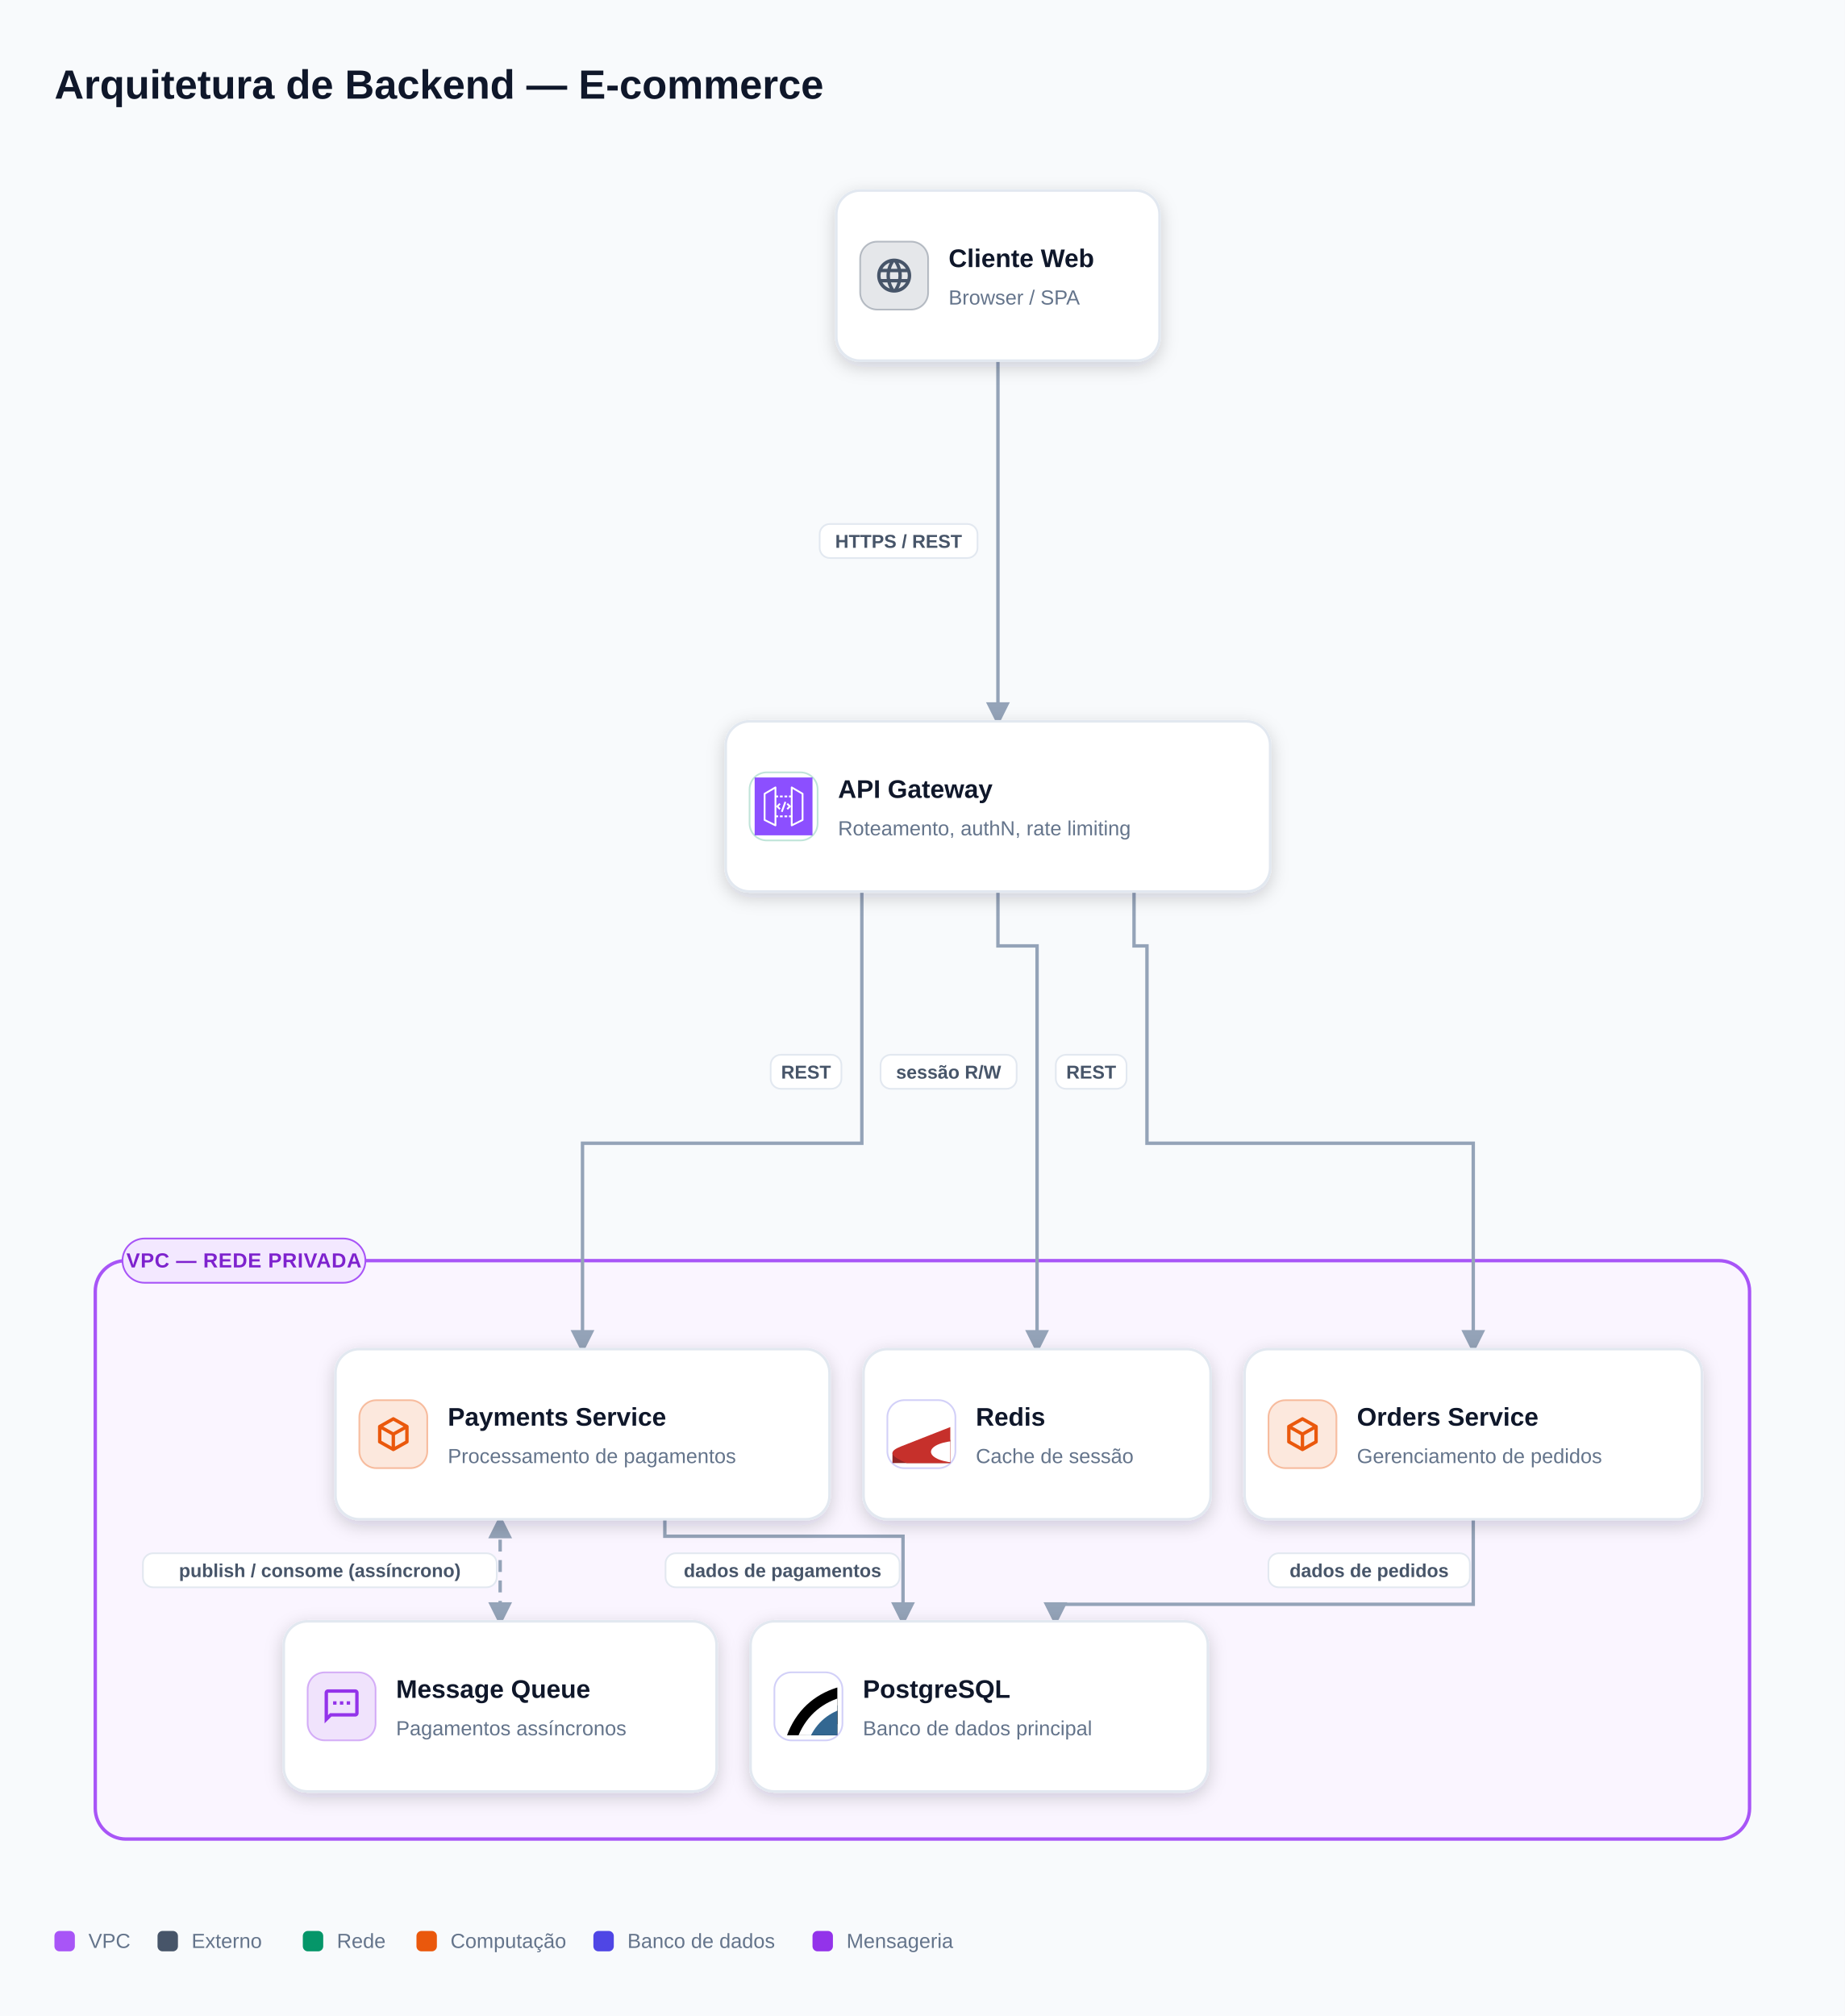
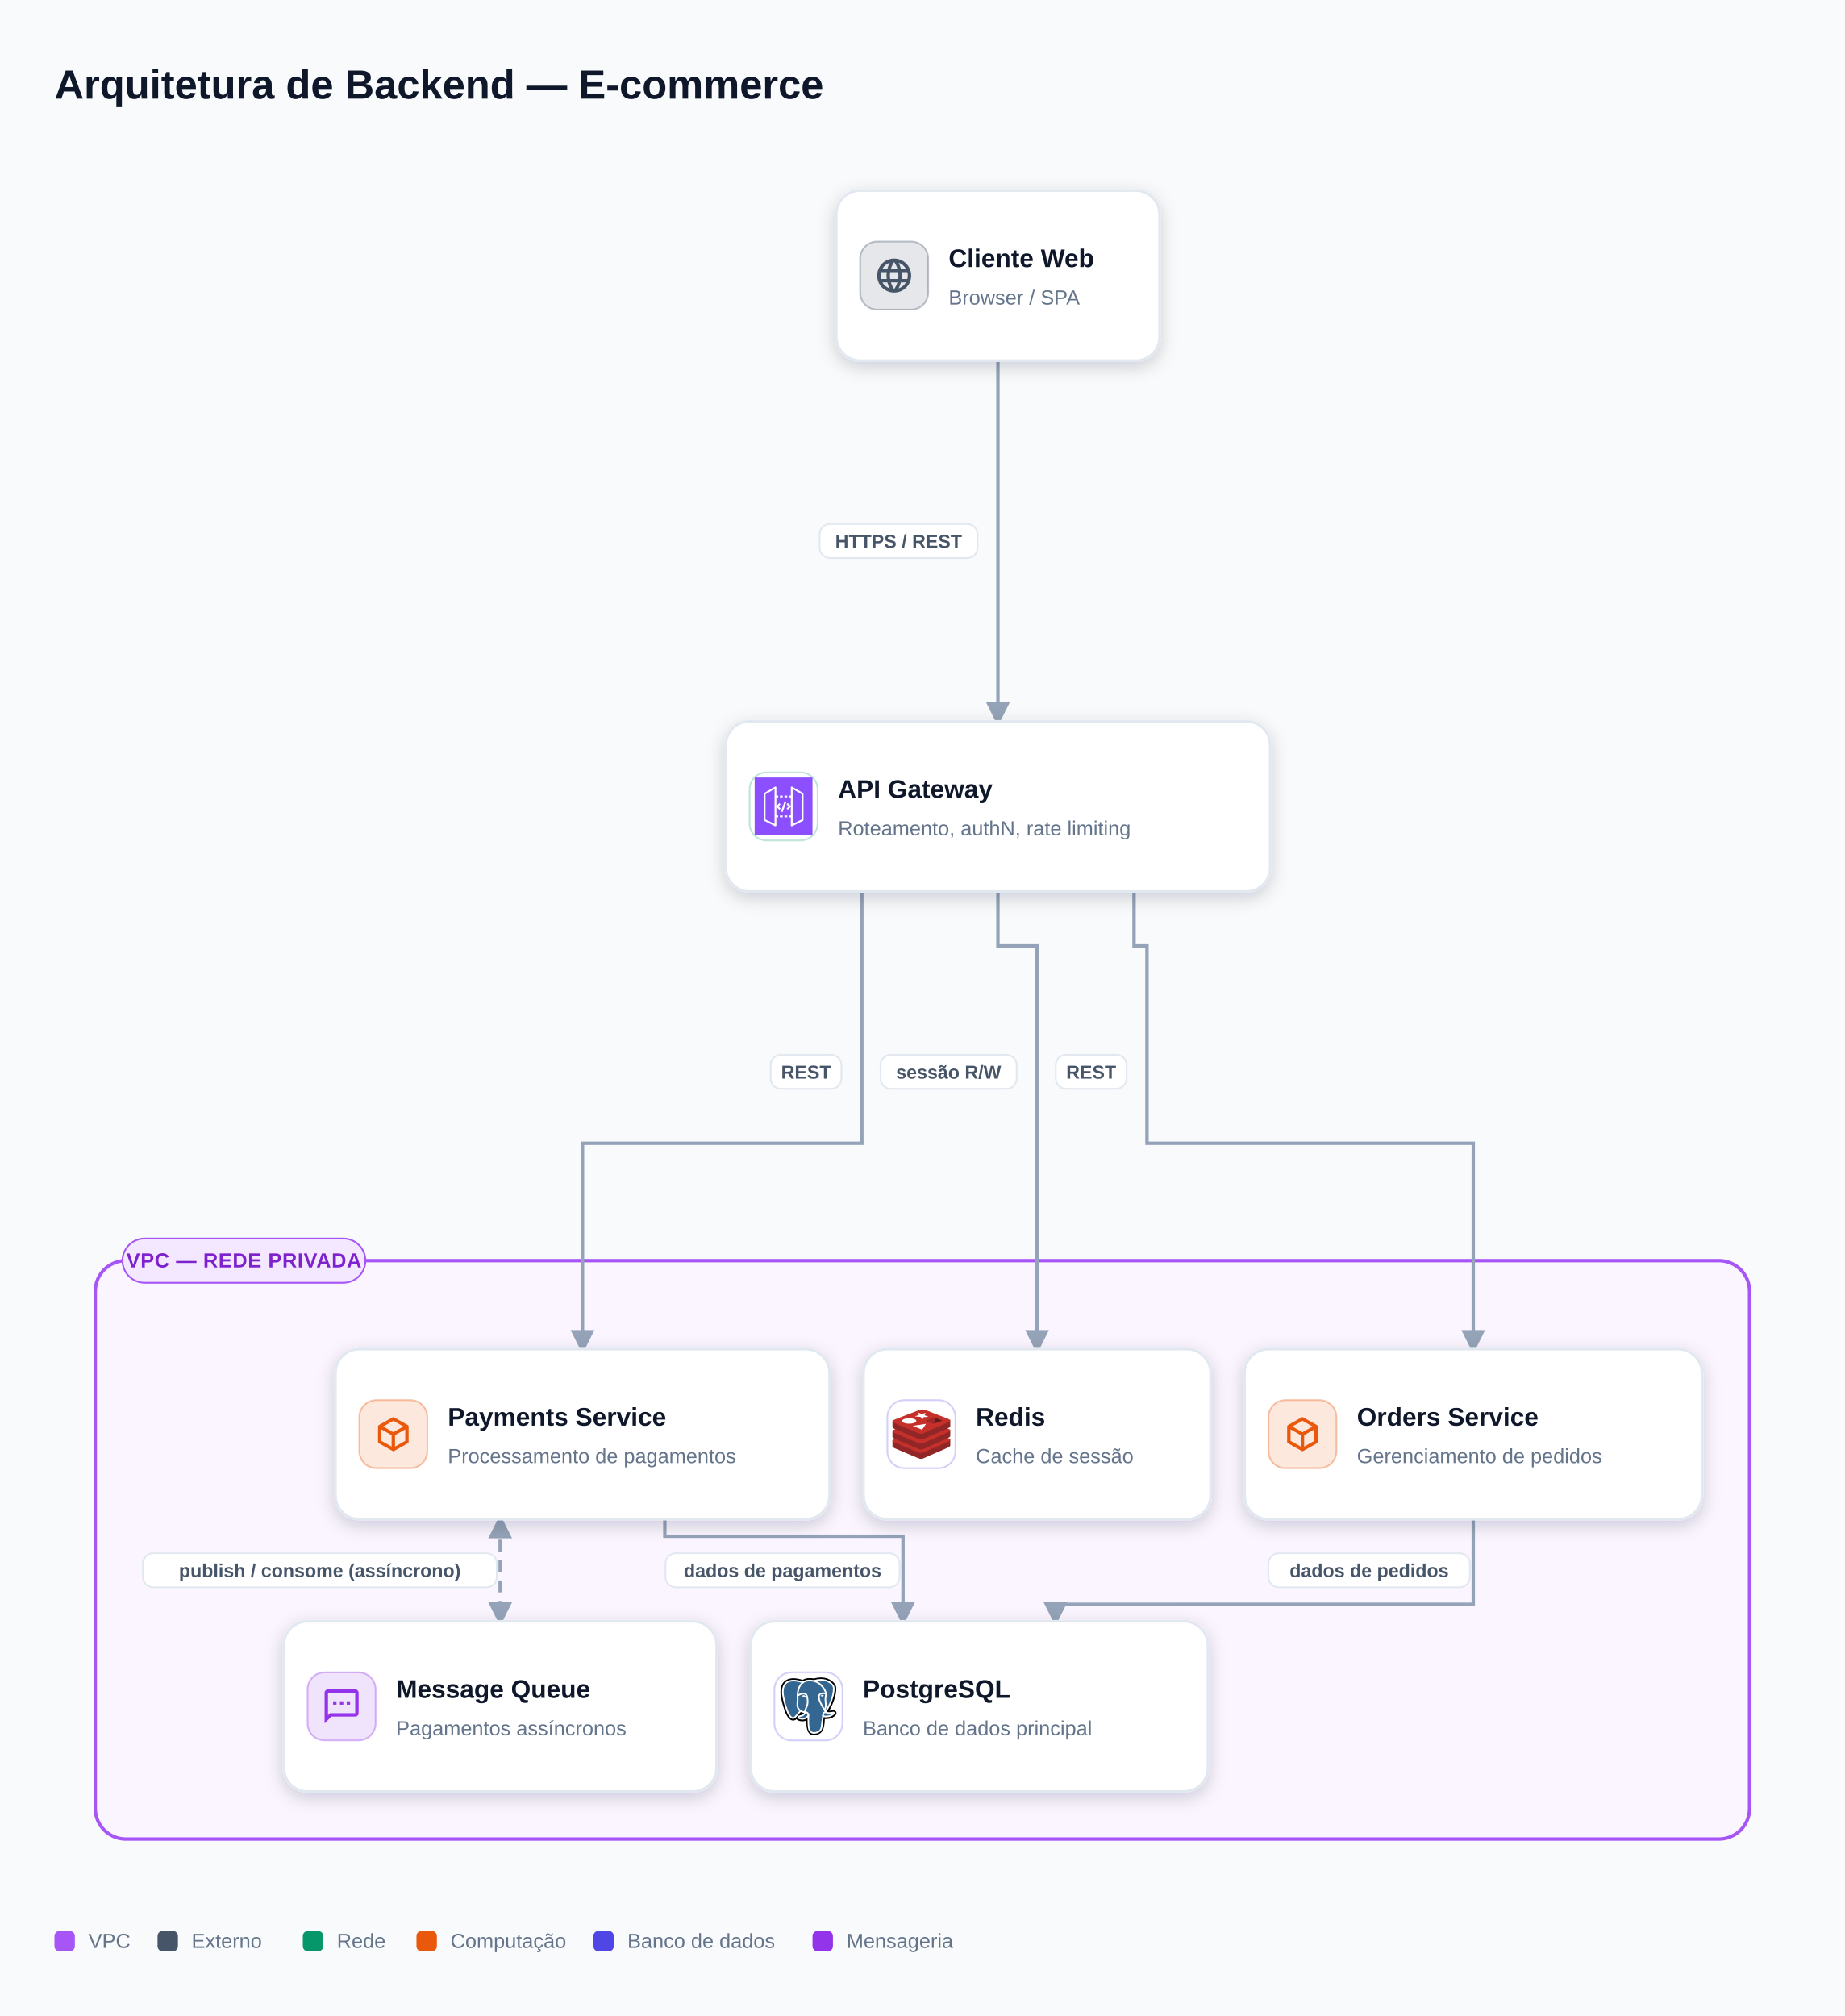
<svg xmlns="http://www.w3.org/2000/svg" width="1084.4" height="1185" viewBox="0 0 1084.4 1185">
  <defs>
    <filter id="card-shadow" x="-40%" y="-40%" width="180%" height="180%">
      <feDropShadow dx="0" dy="3" stdDeviation="5" flood-color="rgba(15, 23, 42, 0.18)" />
    </filter>
    <marker id="arrow-clean-light" viewBox="0 0 10 10" refX="8" refY="5" markerWidth="7" markerHeight="7" orient="auto-start-reverse">
      <path d="M0,0 L10,5 L0,10 z" fill="#94a3b8" />
    </marker>
  </defs>
  <rect x="0" y="0" width="1084.4" height="1185" fill="#f8fafc" />
  <text x="32" y="58" font-family="&quot;Segoe UI&quot;, &quot;Helvetica Neue&quot;, Arial, sans-serif" font-size="24" font-weight="700" fill="#0f172a">Arquitetura de Backend — E-commerce</text>
  <g transform="translate(32, 88)">
    <g>
      <rect x="24" y="653" width="972.4" height="340" rx="18" fill="#faf5ff" stroke="#a855f7" stroke-width="2" />
      <rect x="40" y="640" width="142.8" height="26" rx="13" fill="#f3e8ff" stroke="#a855f7" stroke-width="1" />
      <text x="111.4" y="657" font-family="&quot;Segoe UI&quot;, &quot;Helvetica Neue&quot;, Arial, sans-serif" font-size="12" font-weight="700" letter-spacing="0.3" text-anchor="middle" fill="#7e22ce">VPC — REDE PRIVADA</text>
    </g>
    <path d="M554.6,124 L554.6,336" fill="none" stroke="#94a3b8" stroke-width="2" marker-end="url(#arrow-clean-light)" />
    <g>
      <rect x="449.8" y="220" width="92.8" height="20" rx="6" fill="#ffffff" stroke="#e2e8f0" stroke-width="1" />
      <text x="496.2" y="234" font-family="&quot;Segoe UI&quot;, &quot;Helvetica Neue&quot;, Arial, sans-serif" font-size="11" font-weight="600" text-anchor="middle" fill="#475569">HTTPS / REST</text>
    </g>
    <path d="M634.6,436 L634.6,468 L642.2,468 L642.2,584 L834,584 L834,705" fill="none" stroke="#94a3b8" stroke-width="2" marker-end="url(#arrow-clean-light)" />
    <g>
      <rect x="588.6" y="532" width="41.6" height="20" rx="6" fill="#ffffff" stroke="#e2e8f0" stroke-width="1" />
      <text x="609.4" y="546" font-family="&quot;Segoe UI&quot;, &quot;Helvetica Neue&quot;, Arial, sans-serif" font-size="11" font-weight="600" text-anchor="middle" fill="#475569">REST</text>
    </g>
    <path d="M474.6,436 L474.6,584 L310.4,584 L310.4,705" fill="none" stroke="#94a3b8" stroke-width="2" marker-end="url(#arrow-clean-light)" />
    <g>
      <rect x="421" y="532" width="41.6" height="20" rx="6" fill="#ffffff" stroke="#e2e8f0" stroke-width="1" />
      <text x="441.8" y="546" font-family="&quot;Segoe UI&quot;, &quot;Helvetica Neue&quot;, Arial, sans-serif" font-size="11" font-weight="600" text-anchor="middle" fill="#475569">REST</text>
    </g>
    <path d="M554.6,436 L554.6,468 L577.6,468 L577.6,705" fill="none" stroke="#94a3b8" stroke-width="2" marker-end="url(#arrow-clean-light)" />
    <g>
      <rect x="485.6" y="532" width="80" height="20" rx="6" fill="#ffffff" stroke="#e2e8f0" stroke-width="1" />
      <text x="525.6" y="546" font-family="&quot;Segoe UI&quot;, &quot;Helvetica Neue&quot;, Arial, sans-serif" font-size="11" font-weight="600" text-anchor="middle" fill="#475569">sessão R/W</text>
    </g>
    <path d="M834,805 L834,855 L588.4,855 L588.4,865" fill="none" stroke="#94a3b8" stroke-width="2" marker-end="url(#arrow-clean-light)" />
    <g>
      <rect x="713.6" y="825" width="118.4" height="20" rx="6" fill="#ffffff" stroke="#e2e8f0" stroke-width="1" />
      <text x="772.8" y="839" font-family="&quot;Segoe UI&quot;, &quot;Helvetica Neue&quot;, Arial, sans-serif" font-size="11" font-weight="600" text-anchor="middle" fill="#475569">dados de pedidos</text>
    </g>
    <path d="M358.8,805 L358.8,815 L498.8,815 L498.8,865" fill="none" stroke="#94a3b8" stroke-width="2" marker-end="url(#arrow-clean-light)" />
    <g>
      <rect x="359.2" y="825" width="137.6" height="20" rx="6" fill="#ffffff" stroke="#e2e8f0" stroke-width="1" />
      <text x="428" y="839" font-family="&quot;Segoe UI&quot;, &quot;Helvetica Neue&quot;, Arial, sans-serif" font-size="11" font-weight="600" text-anchor="middle" fill="#475569">dados de pagamentos</text>
    </g>
    <path d="M262,805 L262,865" fill="none" stroke="#94a3b8" stroke-width="2" stroke-dasharray="7 5" marker-end="url(#arrow-clean-light)" marker-start="url(#arrow-clean-light)" />
    <g>
      <rect x="52" y="825" width="208" height="20" rx="6" fill="#ffffff" stroke="#e2e8f0" stroke-width="1" />
      <text x="156" y="839" font-family="&quot;Segoe UI&quot;, &quot;Helvetica Neue&quot;, Arial, sans-serif" font-size="11" font-weight="600" text-anchor="middle" fill="#475569">publish / consome (assíncrono)</text>
    </g>
    <g transform="translate(459.6, 24)">
      <rect x="0" y="0" width="190" height="100" rx="14" fill="#ffffff" stroke="#e2e8f0" stroke-width="1.5" filter="url(#card-shadow)" />
      <rect x="14" y="30" width="40" height="40" rx="10" fill="#475569" fill-opacity="0.14" stroke="#475569" stroke-opacity="0.35" />
      <svg x="22" y="38" width="24" height="24" viewBox="0 0 24 24">
        <path fill="#475569" d="M16.36 14c.08-.66.14-1.32.14-2s-.06-1.34-.14-2h3.38c.16.64.26 1.31.26 2s-.1 1.36-.26 2m-5.15 5.56c.6-1.11 1.06-2.31 1.38-3.56h2.95a8.03 8.03 0 0 1-4.33 3.56M14.34 14H9.66c-.1-.66-.16-1.32-.16-2s.06-1.35.16-2h4.68c.09.65.16 1.32.16 2s-.07 1.34-.16 2M12 19.96c-.83-1.2-1.5-2.53-1.91-3.96h3.82c-.41 1.43-1.08 2.76-1.91 3.96M8 8H5.08A7.92 7.92 0 0 1 9.4 4.44C8.8 5.55 8.35 6.75 8 8m-2.92 8H8c.35 1.25.8 2.45 1.4 3.56A8 8 0 0 1 5.08 16m-.82-2C4.1 13.36 4 12.69 4 12s.1-1.36.26-2h3.38c-.08.66-.14 1.32-.14 2s.06 1.34.14 2M12 4.03c.83 1.2 1.5 2.54 1.91 3.97h-3.82c.41-1.43 1.08-2.77 1.91-3.97M18.92 8h-2.95a15.7 15.7 0 0 0-1.38-3.56c1.84.63 3.37 1.9 4.33 3.56M12 2C6.47 2 2 6.5 2 12a10 10 0 0 0 10 10a10 10 0 0 0 10-10A10 10 0 0 0 12 2" />
      </svg>
      <text x="66" y="45" font-family="&quot;Segoe UI&quot;, &quot;Helvetica Neue&quot;, Arial, sans-serif" font-size="15" font-weight="600" fill="#0f172a">Cliente Web</text>
      <text x="66" y="67" font-family="&quot;Segoe UI&quot;, &quot;Helvetica Neue&quot;, Arial, sans-serif" font-size="12" fill="#64748b">Browser / SPA</text>
    </g>
    <g transform="translate(394.6, 336)">
      <rect x="0" y="0" width="320" height="100" rx="14" fill="#ffffff" stroke="#e2e8f0" stroke-width="1.5" filter="url(#card-shadow)" />
      <clipPath id="clip-badge-gateway">
        <rect x="14" y="30" width="40" height="40" rx="10" />
      </clipPath>
      <rect x="14" y="30" width="40" height="40" rx="10" fill="#ffffff" />
      <g clip-path="url(#clip-badge-gateway)">
        <svg x="17" y="33" width="34" height="34" viewBox="0 0 64 64">
          <g id="Icon-Architecture/48/Arch_Amazon-API-Gateway_48">
            <g id="Icon-Architecture-BG/48/Networking-Content-Delivery">
              <rect id="Rectangle" width="64" height="64" fill="#8C4FFF" />
            </g>
            <g id="Icon-Service/48/Amazon-API-Gateway_48">
              <path id="Amazon-API-Gateway_Icon_48_Squid" fill-rule="evenodd" clip-rule="evenodd" d="M28 44H31V42H28V44ZM33 44H36V42H33V44ZM28 22H31V20H28V22ZM33 22H36V20H33V22ZM22 12.741L12 18.574V46.382L22 51.382V12.741ZM24 20H26V22H24V42H26V44H24V53C24 53.347 23.82 53.668 23.525 53.851C23.365 53.95 23.183 54 23 54C22.847 54 22.694 53.965 22.553 53.895L10.553 47.895C10.214 47.725 10 47.379 10 47V18C10 17.645 10.188 17.315 10.496 17.136L22.496 10.136C22.805 9.956 23.188 9.955 23.498 10.133C23.809 10.311 24 10.642 24 11V20ZM52 18.574L42 12.741V51.382L52 46.382V18.574ZM54 18V47C54 47.379 53.786 47.725 53.447 47.895L41.447 53.895C41.306 53.965 41.153 54 41 54C40.817 54 40.635 53.95 40.475 53.851C40.18 53.668 40 53.347 40 53V44H38V42H40V22H38V20H40V11C40 10.642 40.191 10.311 40.502 10.133C40.812 9.956 41.195 9.956 41.504 10.136L53.504 17.136C53.812 17.315 54 17.645 54 18ZM34.939 27.342L33.061 26.658L29.061 37.658L30.939 38.342L34.939 27.342ZM39.707 32.707C40.098 32.316 40.098 31.684 39.707 31.293L36.707 28.293L35.293 29.707L37.586 32L35.293 34.293L36.707 35.707L39.707 32.707ZM27.293 35.707L24.293 32.707C23.902 32.316 23.902 31.684 24.293 31.293L27.293 28.293L28.707 29.707L26.414 32L28.707 34.293L27.293 35.707Z" fill="white" />
            </g>
          </g>
        </svg>
      </g>
      <rect x="14" y="30" width="40" height="40" rx="10" fill="none" stroke="#059669" stroke-opacity="0.25" />
      <text x="66" y="45" font-family="&quot;Segoe UI&quot;, &quot;Helvetica Neue&quot;, Arial, sans-serif" font-size="15" font-weight="600" fill="#0f172a">API Gateway</text>
      <text x="66" y="67" font-family="&quot;Segoe UI&quot;, &quot;Helvetica Neue&quot;, Arial, sans-serif" font-size="12" fill="#64748b">Roteamento, authN, rate limiting</text>
    </g>
    <g transform="translate(699.6, 705)">
      <rect x="0" y="0" width="268.8" height="100" rx="14" fill="#ffffff" stroke="#e2e8f0" stroke-width="1.5" filter="url(#card-shadow)" />
      <rect x="14" y="30" width="40" height="40" rx="10" fill="#ea580c" fill-opacity="0.14" stroke="#ea580c" stroke-opacity="0.35" />
      <svg x="22" y="38" width="24" height="24" viewBox="0 0 24 24">
        <path fill="#ea580c" d="M21 16.5c0 .38-.21.71-.53.88l-7.9 4.44c-.16.12-.36.18-.57.18s-.41-.06-.57-.18l-7.9-4.44A.99.99 0 0 1 3 16.5v-9c0-.38.21-.71.53-.88l7.9-4.44c.16-.12.36-.18.57-.18s.41.06.57.18l7.9 4.44c.32.17.53.5.53.88zM12 4.15L6.04 7.5L12 10.85l5.96-3.35zM5 15.91l6 3.38v-6.71L5 9.21zm14 0v-6.7l-6 3.37v6.71z" />
      </svg>
      <text x="66" y="45" font-family="&quot;Segoe UI&quot;, &quot;Helvetica Neue&quot;, Arial, sans-serif" font-size="15" font-weight="600" fill="#0f172a">Orders Service</text>
      <text x="66" y="67" font-family="&quot;Segoe UI&quot;, &quot;Helvetica Neue&quot;, Arial, sans-serif" font-size="12" fill="#64748b">Gerenciamento de pedidos</text>
    </g>
    <g transform="translate(165.2, 705)">
      <rect x="0" y="0" width="290.4" height="100" rx="14" fill="#ffffff" stroke="#e2e8f0" stroke-width="1.5" filter="url(#card-shadow)" />
      <rect x="14" y="30" width="40" height="40" rx="10" fill="#ea580c" fill-opacity="0.14" stroke="#ea580c" stroke-opacity="0.35" />
      <svg x="22" y="38" width="24" height="24" viewBox="0 0 24 24">
        <path fill="#ea580c" d="M21 16.5c0 .38-.21.71-.53.88l-7.9 4.44c-.16.12-.36.18-.57.18s-.41-.06-.57-.18l-7.9-4.44A.99.99 0 0 1 3 16.5v-9c0-.38.21-.71.53-.88l7.9-4.44c.16-.12.36-.18.57-.18s.41.06.57.18l7.9 4.44c.32.17.53.5.53.88zM12 4.15L6.04 7.5L12 10.85l5.96-3.35zM5 15.91l6 3.38v-6.71L5 9.21zm14 0v-6.7l-6 3.37v6.71z" />
      </svg>
      <text x="66" y="45" font-family="&quot;Segoe UI&quot;, &quot;Helvetica Neue&quot;, Arial, sans-serif" font-size="15" font-weight="600" fill="#0f172a">Payments Service</text>
      <text x="66" y="67" font-family="&quot;Segoe UI&quot;, &quot;Helvetica Neue&quot;, Arial, sans-serif" font-size="12" fill="#64748b">Processamento de pagamentos</text>
    </g>
    <g transform="translate(475.6, 705)">
      <rect x="0" y="0" width="204" height="100" rx="14" fill="#ffffff" stroke="#e2e8f0" stroke-width="1.5" filter="url(#card-shadow)" />
      <clipPath id="clip-badge-redis">
        <rect x="14" y="30" width="40" height="40" rx="10" />
      </clipPath>
      <rect x="14" y="30" width="40" height="40" rx="10" fill="#ffffff" />
      <g clip-path="url(#clip-badge-redis)">
-         <svg x="17" y="33" width="34" height="34" viewBox="0 0 64 64">
+         <svg x="17" y="33" width="34" height="34" viewBox="0 0 256 220">
          <path d="M246 169c-13.7 7-84.5 36.2-99.5 44-15.1 7.9-23.5 7.8-35.4 2.1C99.2 209.4 24 179 10.3 172.5 3.6 169.3 0 166.5 0 164v-26s98-21.3 113.9-27c15.8-5.6 21.3-5.8 34.8-.9 13.4 5 94 19.5 107.3 24.3V160c0 2.5-3 5.3-10 9" fill="#912626" />
          <path d="M246 143.2c-13.7 7.1-84.5 36.2-99.5 44-15.1 8-23.5 7.9-35.4 2.2-11.9-5.7-87.2-36.1-100.8-42.6-13.5-6.5-13.8-11-.5-16.2 13.4-5.2 88.2-34.6 104-40.3 16-5.6 21.4-5.8 34.9-1 13.4 5 83.8 33 97.1 37.9 13.3 4.9 13.8 8.9.2 16" fill="#C6302B" />
          <path d="M246 127c-13.7 7.2-84.5 36.3-99.5 44.2-15.1 7.8-23.5 7.7-35.4 2-11.9-5.6-87.2-36-100.8-42.6-6.7-3.2-10.3-6-10.3-8.5V96.2s98-21.3 113.9-27c15.8-5.7 21.3-5.9 34.8-1 13.4 5 94 19.5 107.3 24.4V118c0 2.5-3 5.4-10 9" fill="#912626" />
          <path d="M246 101.4c-13.7 7-84.5 36.2-99.5 44-15.1 7.9-23.5 7.8-35.4 2.1C99.2 141.8 24 111.4 10.3 105c-13.5-6.5-13.8-11-.5-16.1C23.2 83.5 98 54 113.8 48.5c16-5.7 21.4-6 34.9-1 13.4 5 83.8 33 97.1 37.8 13.3 5 13.8 9 .2 16" fill="#C6302B" />
          <path d="M246 83.7c-13.7 7-84.5 36.2-99.5 44-15.1 7.9-23.5 7.8-35.4 2.1C99.2 124.1 24 93.7 10.3 87.2 3.6 84 0 81.2 0 78.7v-26s98-21.3 113.9-27c15.8-5.6 21.3-5.8 34.8-.9 13.4 5 94 19.5 107.3 24.4v25.5c0 2.5-3 5.3-10 9" fill="#912626" />
          <path d="M246 58c-13.7 7-84.5 36.1-99.5 44-15.1 7.9-23.5 7.8-35.4 2C99.2 98.5 24 68 10.3 61.6c-13.5-6.5-13.8-11-.5-16.2C23.2 40.1 98 10.7 113.8 5c16-5.6 21.4-5.8 34.9-.9 13.4 5 83.8 33 97.1 37.8 13.3 4.9 13.8 9 .2 16" fill="#C6302B" />
          <path d="m159.3 32.8-22 2.2-5 11.9-8-13.2L99 31.4l19-6.9-5.8-10.5 17.8 7 16.7-5.5-4.5 10.9 17 6.4M131 90.3l-41-17 58.8-9.1-17.8 26M74 39.3c17.5 0 31.5 5.5 31.5 12.2 0 6.8-14 12.2-31.4 12.2s-31.5-5.4-31.5-12.2c0-6.7 14.1-12.2 31.5-12.2" fill="#FFF" />
          <path d="M185.3 36 220 49.8l-34.8 13.7V36" fill="#621B1C" />
          <path d="M146.8 51.2 185.3 36v27.5l-3.8 1.5-34.7-13.8" fill="#9A2928" />
        </svg>
      </g>
      <rect x="14" y="30" width="40" height="40" rx="10" fill="none" stroke="#4f46e5" stroke-opacity="0.25" />
      <text x="66" y="45" font-family="&quot;Segoe UI&quot;, &quot;Helvetica Neue&quot;, Arial, sans-serif" font-size="15" font-weight="600" fill="#0f172a">Redis</text>
      <text x="66" y="67" font-family="&quot;Segoe UI&quot;, &quot;Helvetica Neue&quot;, Arial, sans-serif" font-size="12" fill="#64748b">Cache de sessão</text>
    </g>
    <g transform="translate(134.8, 865)">
      <rect x="0" y="0" width="254.4" height="100" rx="14" fill="#ffffff" stroke="#e2e8f0" stroke-width="1.5" filter="url(#card-shadow)" />
      <rect x="14" y="30" width="40" height="40" rx="10" fill="#9333ea" fill-opacity="0.14" stroke="#9333ea" stroke-opacity="0.35" />
      <svg x="22" y="38" width="24" height="24" viewBox="0 0 24 24">
        <path fill="#9333ea" d="M20 2H4c-1.1 0-2 .9-2 2v18l4-4h14c1.1 0 2-.9 2-2V4c0-1.1-.9-2-2-2m0 14H5.2L4 17.2V4h16zm-3-5h-2V9h2m-4 2h-2V9h2m-4 2H7V9h2" />
      </svg>
      <text x="66" y="45" font-family="&quot;Segoe UI&quot;, &quot;Helvetica Neue&quot;, Arial, sans-serif" font-size="15" font-weight="600" fill="#0f172a">Message Queue</text>
      <text x="66" y="67" font-family="&quot;Segoe UI&quot;, &quot;Helvetica Neue&quot;, Arial, sans-serif" font-size="12" fill="#64748b">Pagamentos assíncronos</text>
    </g>
    <g transform="translate(409.2, 865)">
      <rect x="0" y="0" width="268.8" height="100" rx="14" fill="#ffffff" stroke="#e2e8f0" stroke-width="1.5" filter="url(#card-shadow)" />
      <clipPath id="clip-badge-postgres">
        <rect x="14" y="30" width="40" height="40" rx="10" />
      </clipPath>
      <rect x="14" y="30" width="40" height="40" rx="10" fill="#ffffff" />
      <g clip-path="url(#clip-badge-postgres)">
-         <svg x="17" y="33" width="34" height="34" viewBox="0 0 64 64">
+         <svg x="17" y="33" width="34" height="34" viewBox="0 0 432.071 445.383">
          <g style="fill-rule:nonzero;clip-rule:nonzero;fill:none;stroke:#fff;stroke-width:12.465;stroke-linecap:round;stroke-linejoin:round;stroke-miterlimit:4">
            <path d="M323.205 324.227c2.833-23.601 1.984-27.062 19.563-23.239l4.463.392c13.517.615 31.199-2.174 41.587-7 22.362-10.376 35.622-27.7 13.572-23.148-50.297 10.376-53.755-6.655-53.755-6.655 53.111-78.803 75.313-178.836 56.149-203.322-52.27-66.789-142.748-35.206-144.262-34.386l-.482.089c-9.938-2.062-21.06-3.294-33.554-3.496-22.761-.374-40.032 5.967-53.133 15.904 0 0-161.408-66.498-153.899 83.628 1.597 31.936 45.777 241.655 98.47 178.31 19.259-23.163 37.871-42.748 37.871-42.748 9.242 6.14 20.307 9.272 31.912 8.147l.897-.765c-.281 2.876-.157 5.689.359 9.019-13.572 15.167-9.584 17.83-36.723 23.416-27.457 5.659-11.326 15.734-.797 18.367 12.768 3.193 42.305 7.716 62.268-20.224l-.795 3.188c5.325 4.26 4.965 30.619 5.72 49.452.756 18.834 2.017 36.409 5.856 46.771 3.839 10.36 8.369 37.05 44.036 29.406 29.809-6.388 52.6-15.582 54.677-101.107" style="fill:#000;stroke:#000;stroke-width:37.395;stroke-linecap:butt;stroke-linejoin:miter" />
            <path stroke="none" d="M402.395 271.23c-50.302 10.376-53.76-6.655-53.76-6.655 53.111-78.808 75.313-178.843 56.153-203.326-52.27-66.785-142.752-35.2-144.262-34.38l-.486.087c-9.938-2.063-21.06-3.292-33.56-3.496-22.761-.373-40.026 5.967-53.127 15.902 0 0-161.411-66.495-153.904 83.63 1.597 31.938 45.776 241.657 98.471 178.312 19.26-23.163 37.869-42.748 37.869-42.748 9.243 6.14 20.308 9.272 31.908 8.147l.901-.765c-.28 2.876-.152 5.689.361 9.019-13.575 15.167-9.586 17.83-36.723 23.416-27.459 5.659-11.328 15.734-.796 18.367 12.768 3.193 42.307 7.716 62.266-20.224l-.796 3.188c5.319 4.26 9.054 27.711 8.428 48.969-.626 21.259-1.044 35.854 3.147 47.254 4.191 11.4 8.368 37.05 44.042 29.406 29.809-6.388 45.256-22.942 47.405-50.555 1.525-19.631 4.976-16.729 5.194-34.28l2.768-8.309c3.192-26.611.507-35.196 18.872-31.203l4.463.392c13.517.615 31.208-2.174 41.591-7 22.358-10.376 35.618-27.7 13.573-23.148z" style="fill:#336791;stroke:none" />
            <path d="M215.866 286.484c-1.385 49.516.348 99.377 5.193 111.495 4.848 12.118 15.223 35.688 50.9 28.045 29.806-6.39 40.651-18.756 45.357-46.051 3.466-20.082 10.148-75.854 11.005-87.281M173.104 38.256S11.583-27.76 19.092 122.365c1.597 31.938 45.779 241.664 98.473 178.316 19.256-23.166 36.671-41.335 36.671-41.335M260.349 26.207c-5.591 1.753 89.848-34.889 144.087 34.417 19.159 24.484-3.043 124.519-56.153 203.329" />
            <path d="M348.282 263.953s3.461 17.036 53.764 6.653c22.04-4.552 8.776 12.774-13.577 23.155-18.345 8.514-59.474 10.696-60.146-1.069-1.729-30.355 21.647-21.133 19.96-28.739-1.525-6.85-11.979-13.573-18.894-30.338-6.037-14.633-82.796-126.849 21.287-110.183 3.813-.789-27.146-99.002-124.553-100.599-97.385-1.597-94.19 119.762-94.19 119.762" style="stroke-linejoin:bevel" />
            <path d="M188.604 274.334c-13.577 15.166-9.584 17.829-36.723 23.417-27.459 5.66-11.326 15.733-.797 18.365 12.768 3.195 42.307 7.718 62.266-20.229 6.078-8.509-.036-22.086-8.385-25.547-4.034-1.671-9.428-3.765-16.361 3.994z" />
            <path d="M187.715 274.069c-1.368-8.917 2.93-19.528 7.536-31.942 6.922-18.626 22.893-37.255 10.117-96.339-9.523-44.029-73.396-9.163-73.436-3.193-.039 5.968 2.889 30.26-1.067 58.548-5.162 36.913 23.488 68.132 56.479 64.938" />
            <path d="M172.517 141.7c-.288 2.039 3.733 7.48 8.976 8.207 5.234.73 9.714-3.522 9.998-5.559.284-2.039-3.732-4.285-8.977-5.015-5.237-.731-9.719.333-9.996 2.367z" style="fill:#fff;stroke-width:4.155;stroke-linecap:butt;stroke-linejoin:miter" />
            <path d="M331.941 137.543c.284 2.039-3.732 7.48-8.976 8.207-5.238.73-9.718-3.522-10.005-5.559-.277-2.039 3.74-4.285 8.979-5.015 5.239-.73 9.718.333 10.002 2.368z" style="fill:#fff;stroke-width:2.078;stroke-linecap:butt;stroke-linejoin:miter" />
            <path d="M350.676 123.432c.863 15.994-3.445 26.888-3.988 43.914-.804 24.748 11.799 53.074-7.191 81.435" />
          </g>
        </svg>
      </g>
      <rect x="14" y="30" width="40" height="40" rx="10" fill="none" stroke="#4f46e5" stroke-opacity="0.25" />
      <text x="66" y="45" font-family="&quot;Segoe UI&quot;, &quot;Helvetica Neue&quot;, Arial, sans-serif" font-size="15" font-weight="600" fill="#0f172a">PostgreSQL</text>
      <text x="66" y="67" font-family="&quot;Segoe UI&quot;, &quot;Helvetica Neue&quot;, Arial, sans-serif" font-size="12" fill="#64748b">Banco de dados principal</text>
    </g>
  </g>
  <g transform="translate(32, 1129)">
    <g>
      <rect x="0" y="6" width="12" height="12" rx="3" fill="#a855f7" />
      <text x="20" y="16" font-family="&quot;Segoe UI&quot;, &quot;Helvetica Neue&quot;, Arial, sans-serif" font-size="12" fill="#64748b">VPC</text>
      <rect x="60.6" y="6" width="12" height="12" rx="3" fill="#475569" />
      <text x="80.6" y="16" font-family="&quot;Segoe UI&quot;, &quot;Helvetica Neue&quot;, Arial, sans-serif" font-size="12" fill="#64748b">Externo</text>
      <rect x="146" y="6" width="12" height="12" rx="3" fill="#059669" />
      <text x="166" y="16" font-family="&quot;Segoe UI&quot;, &quot;Helvetica Neue&quot;, Arial, sans-serif" font-size="12" fill="#64748b">Rede</text>
      <rect x="212.8" y="6" width="12" height="12" rx="3" fill="#ea580c" />
      <text x="232.8" y="16" font-family="&quot;Segoe UI&quot;, &quot;Helvetica Neue&quot;, Arial, sans-serif" font-size="12" fill="#64748b">Computação</text>
      <rect x="316.8" y="6" width="12" height="12" rx="3" fill="#4f46e5" />
      <text x="336.8" y="16" font-family="&quot;Segoe UI&quot;, &quot;Helvetica Neue&quot;, Arial, sans-serif" font-size="12" fill="#64748b">Banco de dados</text>
      <rect x="445.6" y="6" width="12" height="12" rx="3" fill="#9333ea" />
      <text x="465.6" y="16" font-family="&quot;Segoe UI&quot;, &quot;Helvetica Neue&quot;, Arial, sans-serif" font-size="12" fill="#64748b">Mensageria</text>
    </g>
  </g>
</svg>
